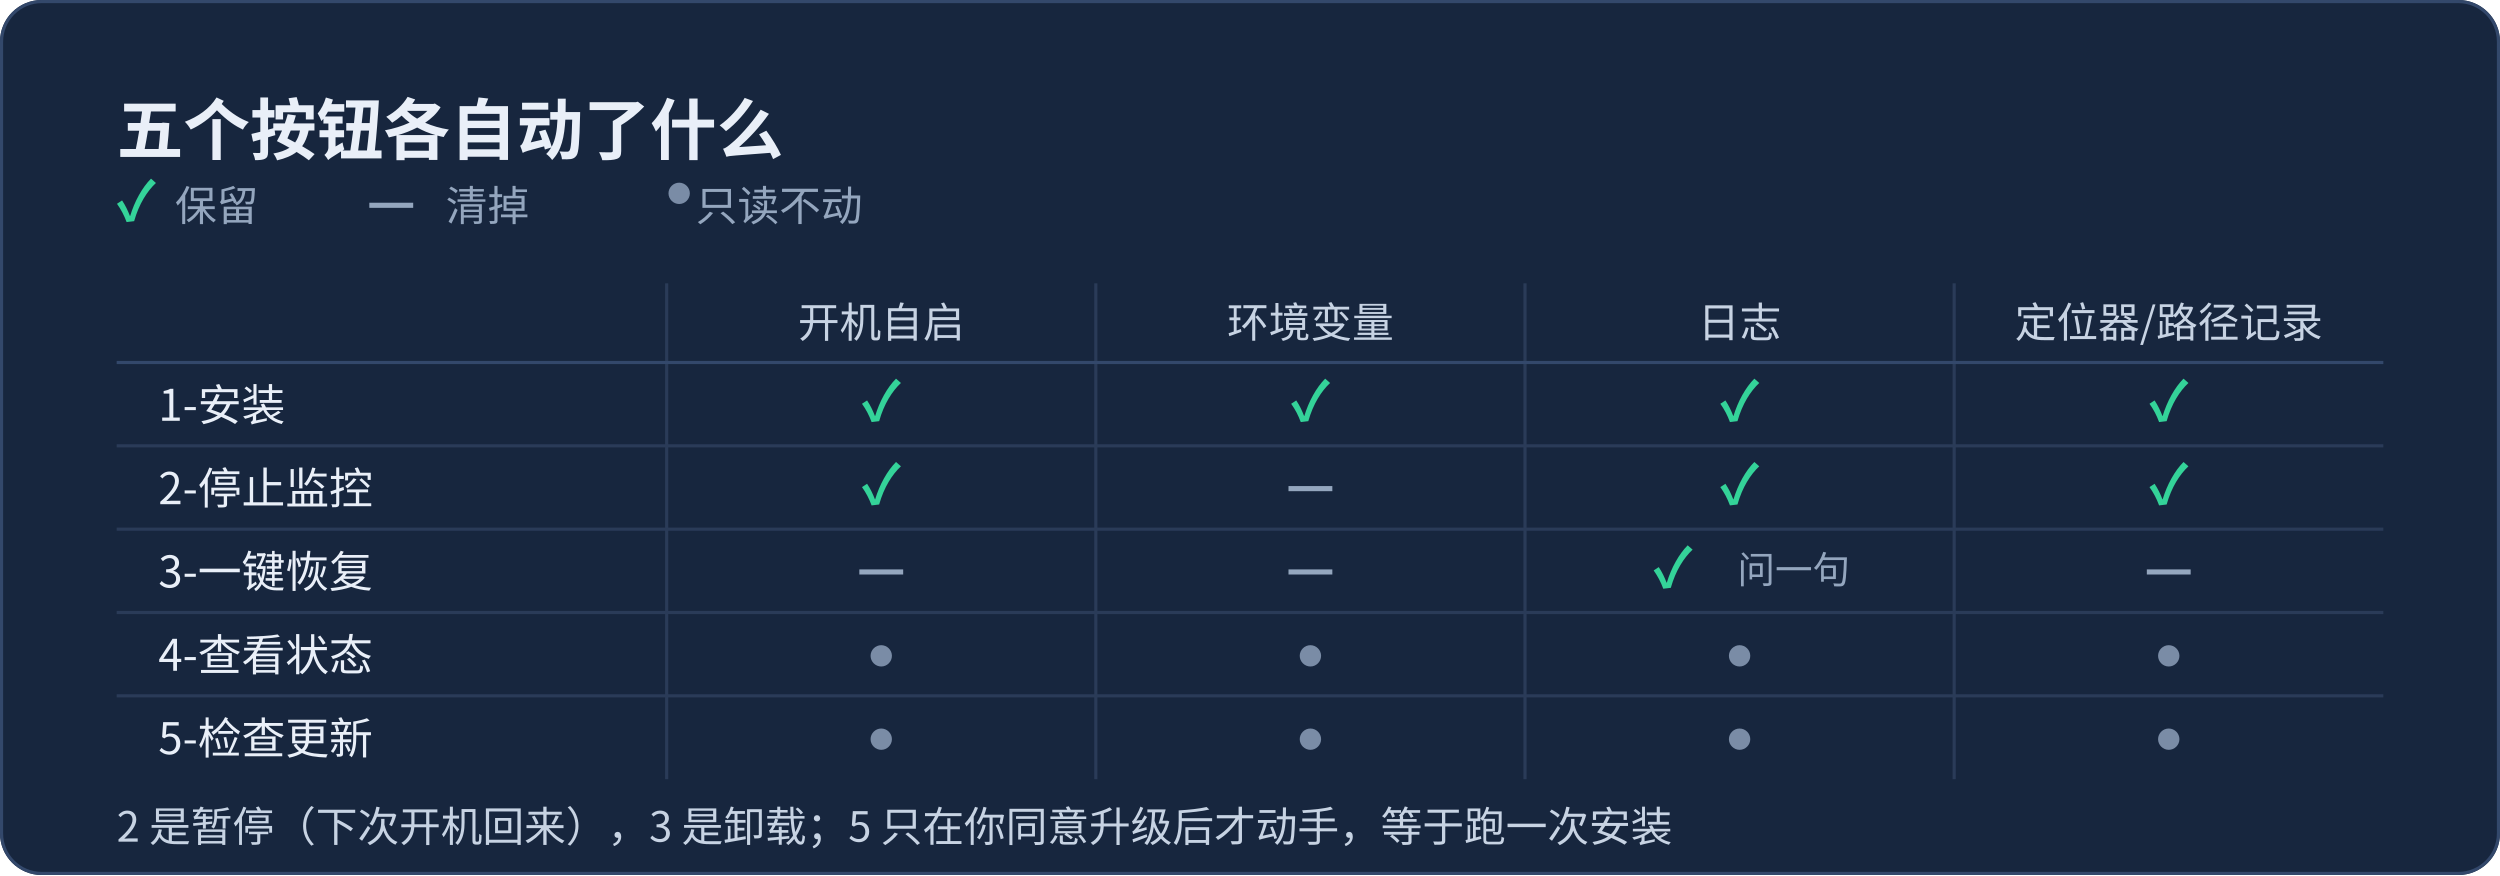
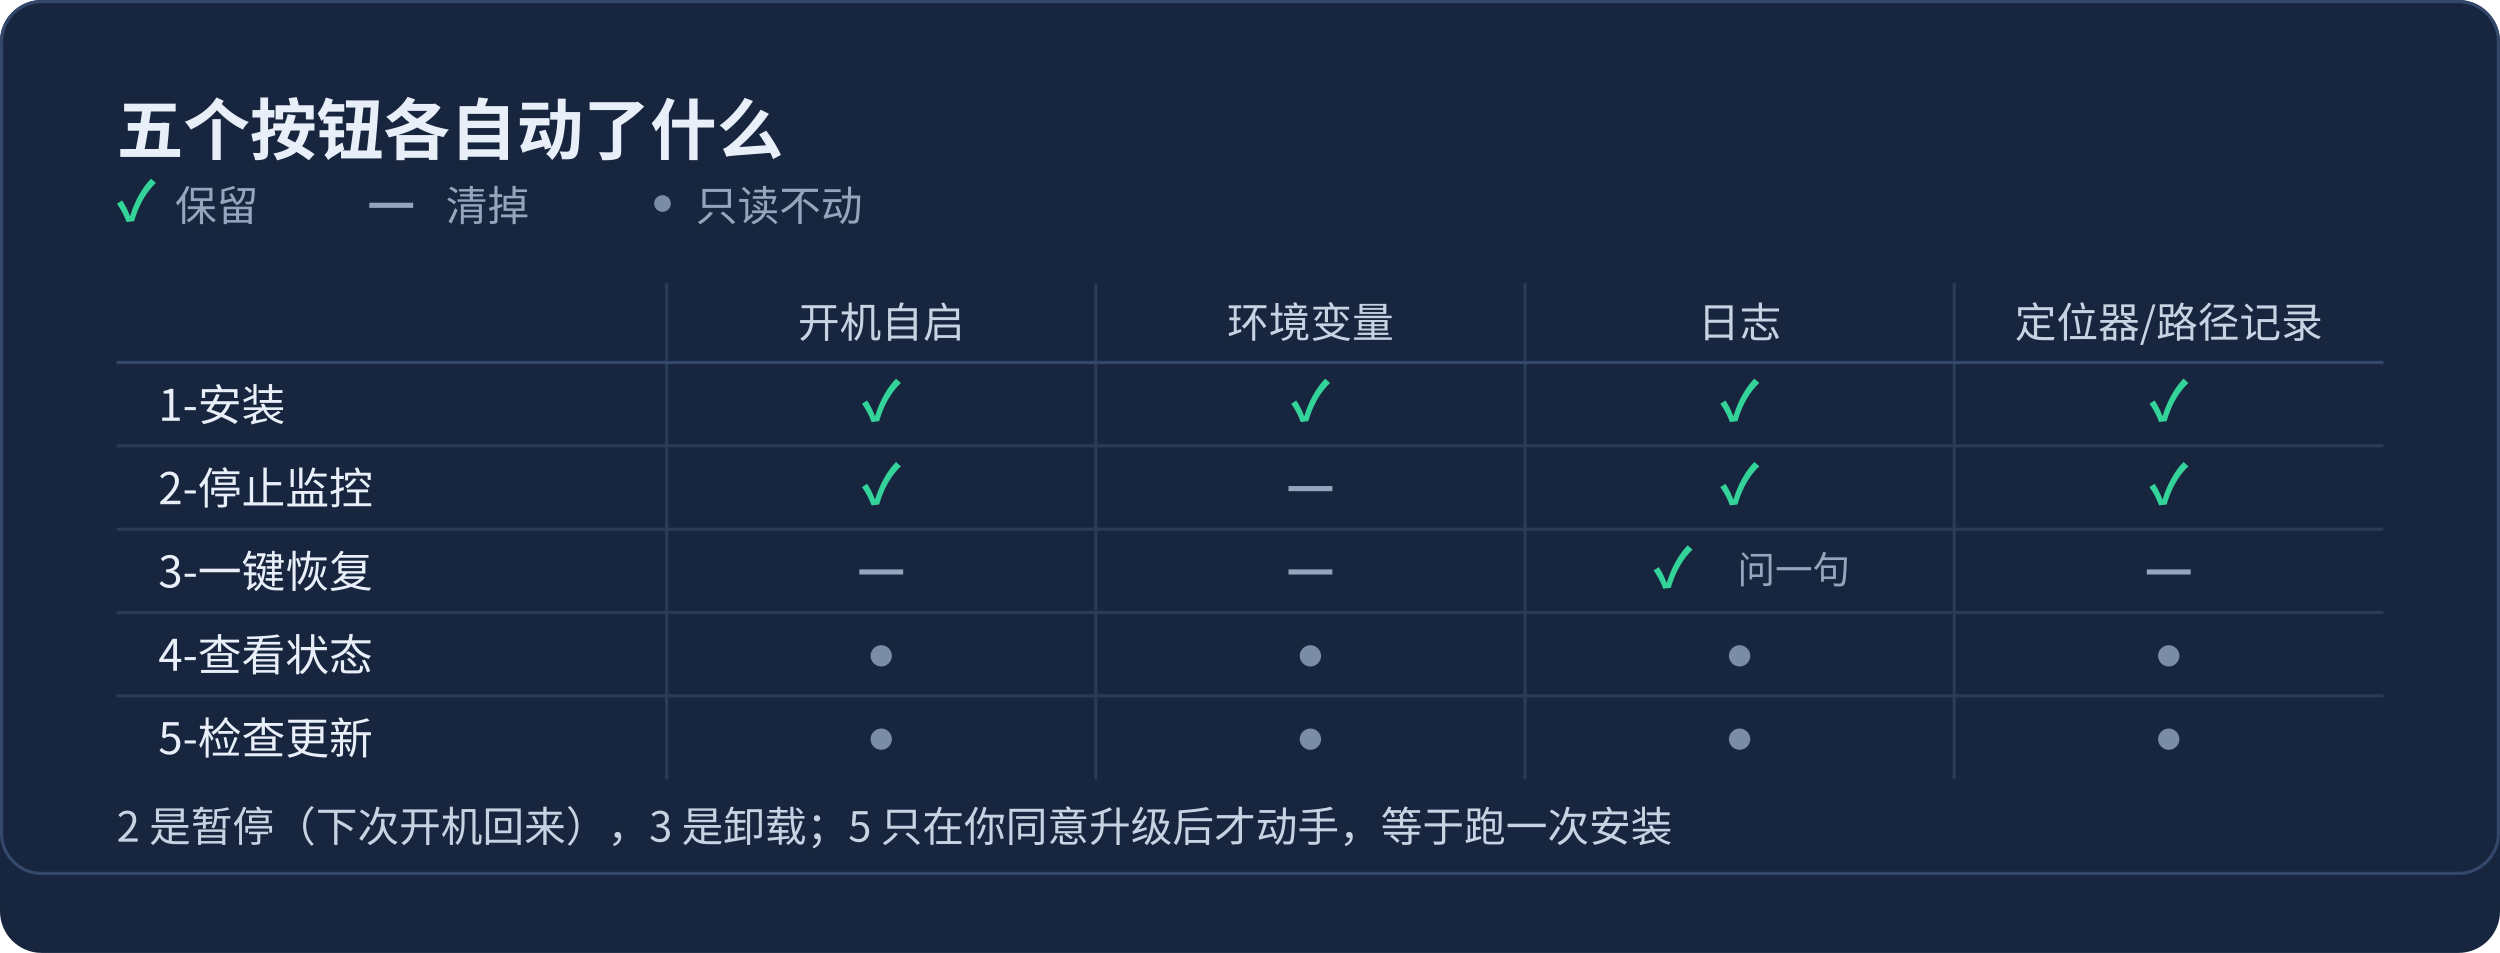
- <svg xmlns="http://www.w3.org/2000/svg" width="1200" height="420" viewBox="0 0 1200 420" role="img" aria-labelledby="buttonsTitle buttonsDesc">
-   <rect width="1200" height="420" rx="20" fill="#17263E" />
+ <svg xmlns="http://www.w3.org/2000/svg" width="1200" height="457.4" viewBox="0 0 1200 457.4" role="img" aria-labelledby="buttonsTitle buttonsDesc">
+   <rect width="1200" height="457.4" rx="20" fill="#17263E" />
  <rect x="0.75" y="0.75" width="1198.5" height="418.5" rx="19.25" fill="none" stroke="#33486B" stroke-width="1.5" />
  <g id="heading" font-family="-apple-system, BlinkMacSystemFont, 'Segoe UI', 'PingFang SC', 'Microsoft YaHei', 'Noto Sans CJK SC', sans-serif">
    <text x="56" y="74" font-size="32" font-weight="700" fill="#E9EFF8">五个按钮各自动了什么</text>
    <text x="56" y="106" font-size="26" font-weight="700" fill="#34D399">✓</text>
    <text x="84" y="106" font-size="20" fill="#94A6BE">保留</text>
    <text x="176" y="106" font-size="26" font-weight="700" fill="#94A6BE">—</text>
    <text x="214" y="106" font-size="20" fill="#94A6BE">清掉</text>
-     <text x="306" y="108" font-size="40" font-weight="700" fill="#7A8CA6">·</text>
+     <circle cx="318" cy="97.7" r="4" fill="#7A8CA6" />
    <text x="334" y="106" font-size="20" fill="#94A6BE">只读不动</text>
  </g>
  <g id="grid" fill="none" stroke-width="1.5">
    <path d="M320 136V374M526 136V374M732 136V374M938 136V374M56 214H1144M56 254H1144M56 294H1144M56 334H1144" stroke="#2A3B58" />
    <path d="M56 174H1144" stroke="#33486B" />
  </g>
  <g id="column-labels" font-family="-apple-system, BlinkMacSystemFont, 'Segoe UI', 'PingFang SC', 'Microsoft YaHei', 'Noto Sans CJK SC', sans-serif" font-size="20" fill="#C7D3E3" text-anchor="middle">
    <text x="423" y="162">开机自启</text>
    <text x="629" y="162">环境变量</text>
    <text x="835" y="162">日志</text>
    <text x="1041" y="162">定位器/路径记录</text>
  </g>
  <g id="row-labels" font-family="-apple-system, BlinkMacSystemFont, 'Segoe UI', 'PingFang SC', 'Microsoft YaHei', 'Noto Sans CJK SC', sans-serif" font-size="21" fill="#E9EFF8">
    <text x="76" y="202">1-安装</text>
    <text x="76" y="242">2-停止监控</text>
    <text x="76" y="282">3-一键恢复</text>
    <text x="76" y="322">4-查看状态</text>
    <text x="76" y="362">5-检查更新</text>
  </g>
  <g id="kept" font-family="-apple-system, BlinkMacSystemFont, 'Segoe UI', 'PingFang SC', 'Microsoft YaHei', 'Noto Sans CJK SC', sans-serif" font-size="26" font-weight="700" fill="#34D399" text-anchor="middle">
    <text x="423" y="202">✓</text>
    <text x="629" y="202">✓</text>
    <text x="835" y="202">✓</text>
    <text x="1041" y="202">✓</text>
    <text x="423" y="242">✓</text>
    <text x="835" y="242">✓</text>
    <text x="1041" y="242">✓</text>
    <text x="803" y="282">✓</text>
  </g>
  <g id="cleared" font-family="-apple-system, BlinkMacSystemFont, 'Segoe UI', 'PingFang SC', 'Microsoft YaHei', 'Noto Sans CJK SC', sans-serif" font-size="26" font-weight="700" fill="#94A6BE" text-anchor="middle">
    <text x="629" y="242">—</text>
    <text x="423" y="282">—</text>
    <text x="629" y="282">—</text>
    <text x="1041" y="282">—</text>
  </g>
  <g id="read-only" font-family="-apple-system, BlinkMacSystemFont, 'Segoe UI', 'PingFang SC', 'Microsoft YaHei', 'Noto Sans CJK SC', sans-serif" font-size="40" font-weight="700" fill="#7A8CA6" text-anchor="middle">
    <text x="423" y="330">·</text>
    <text x="629" y="330">·</text>
    <text x="835" y="330">·</text>
    <text x="1041" y="330">·</text>
    <text x="423" y="370">·</text>
    <text x="629" y="370">·</text>
    <text x="835" y="370">·</text>
    <text x="1041" y="370">·</text>
  </g>
  <text x="861" y="280" font-family="-apple-system, BlinkMacSystemFont, 'Segoe UI', 'PingFang SC', 'Microsoft YaHei', 'Noto Sans CJK SC', sans-serif" font-size="18" fill="#94A6BE" text-anchor="middle">问一句</text>
  <text x="56" y="404" font-family="-apple-system, BlinkMacSystemFont, 'Segoe UI', 'PingFang SC', 'Microsoft YaHei', 'Noto Sans CJK SC', sans-serif" font-size="20" fill="#C7D3E3">2 是暂停（下次开机回来），3 是卸载；5 只在你同意升级后才动手，等于跑一次安装</text>
</svg>
